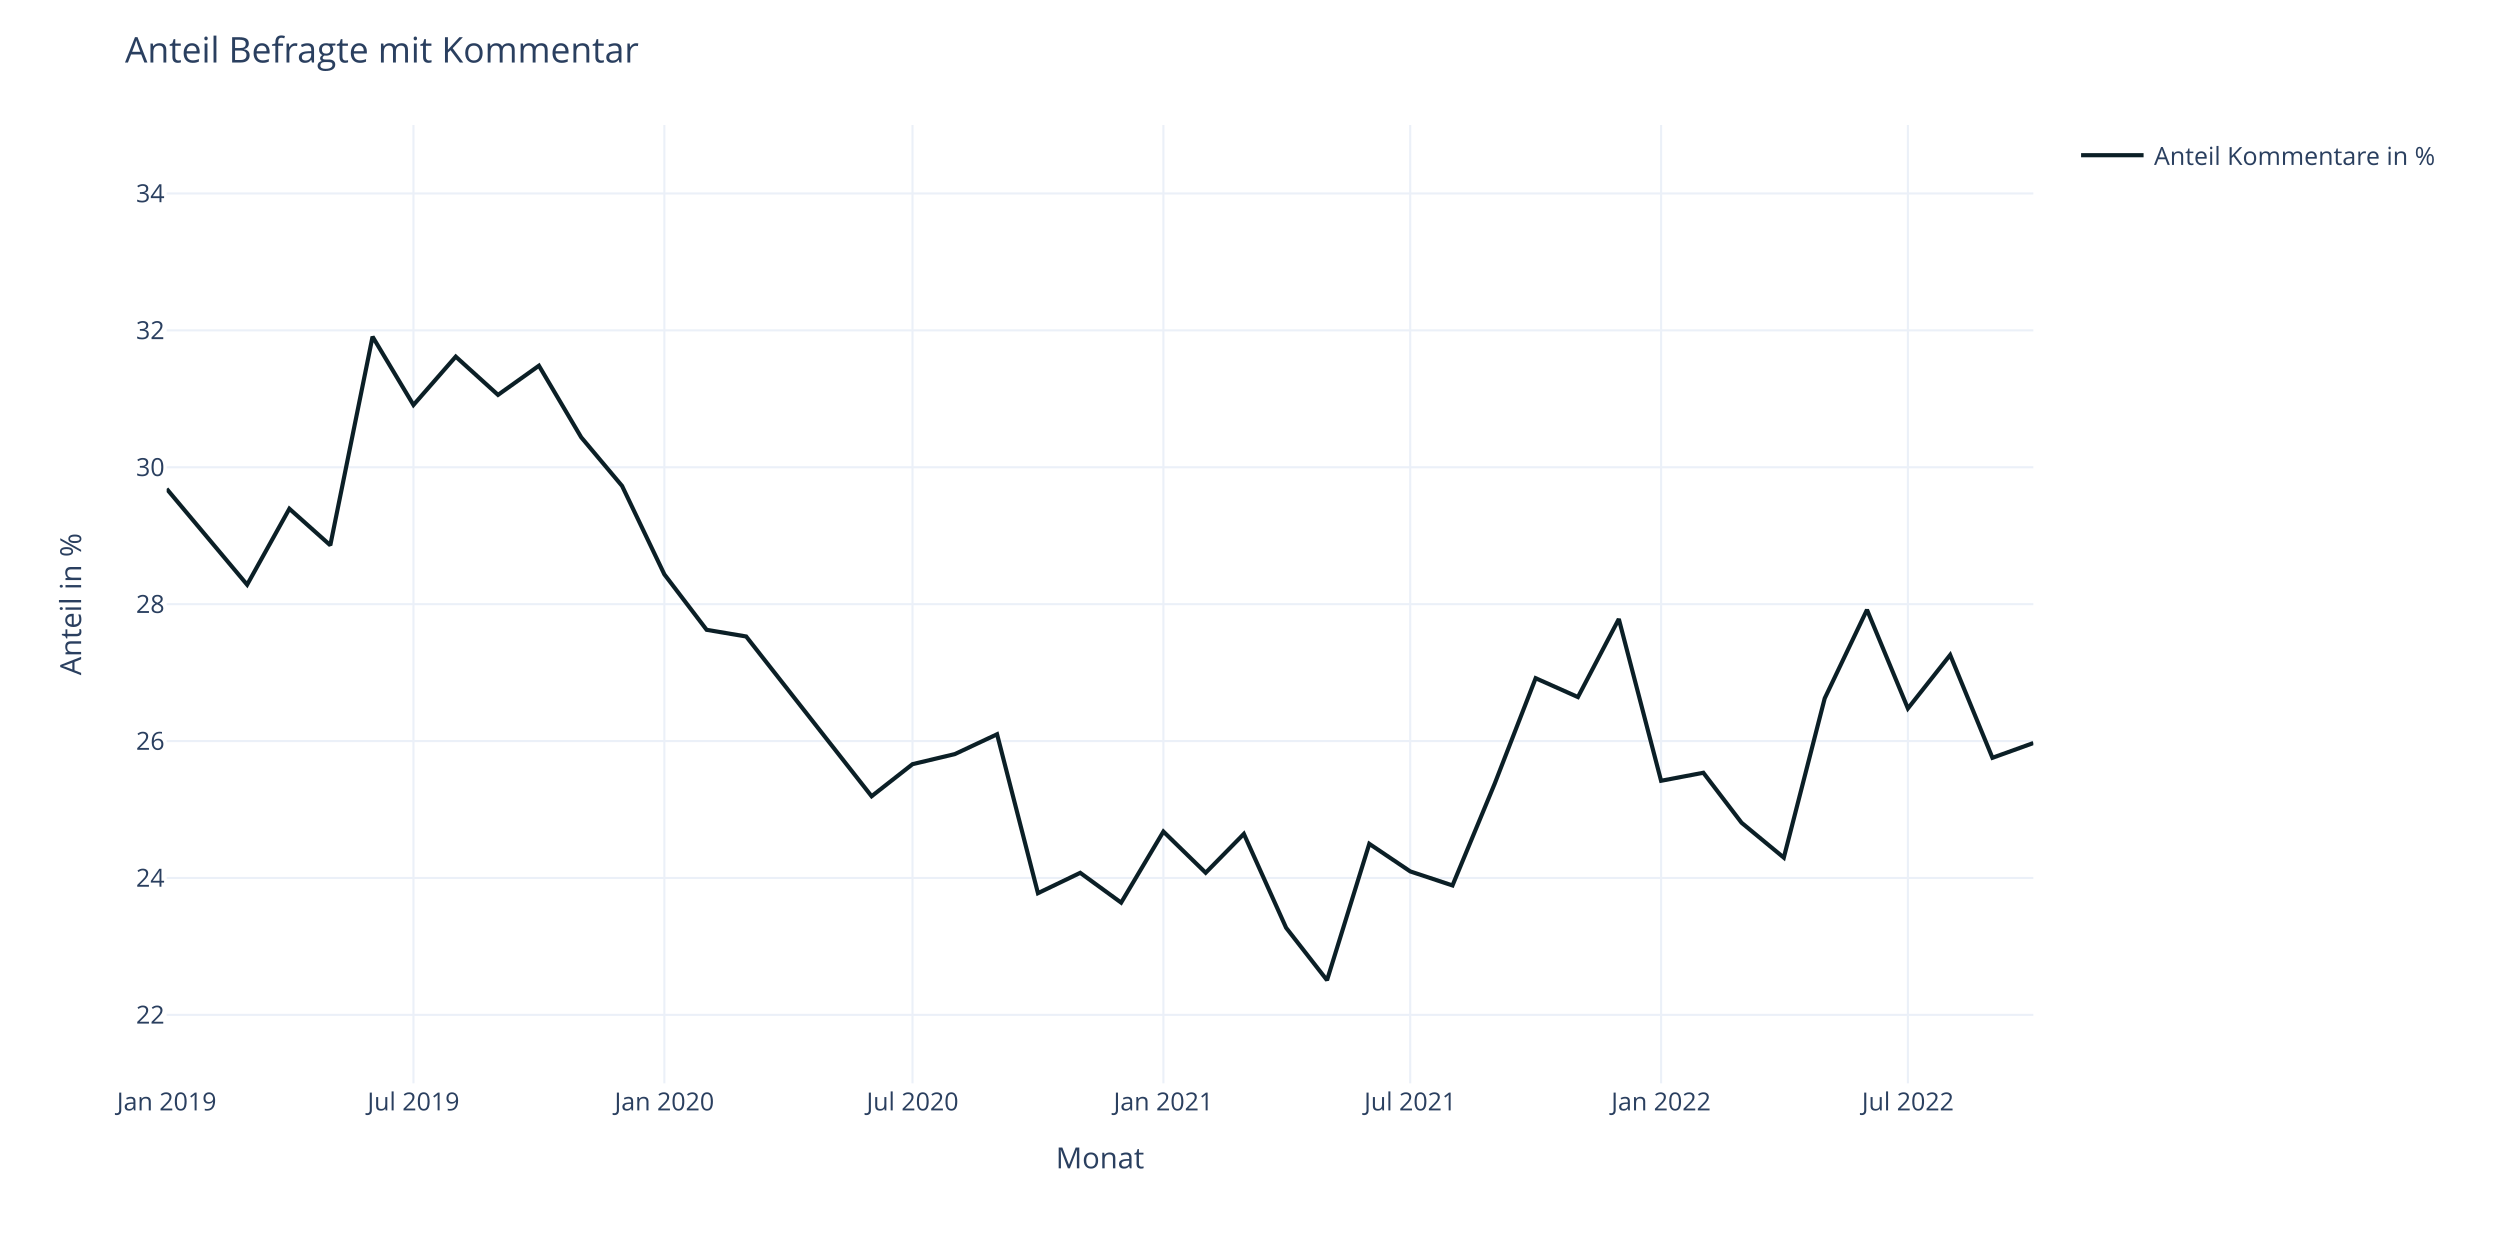
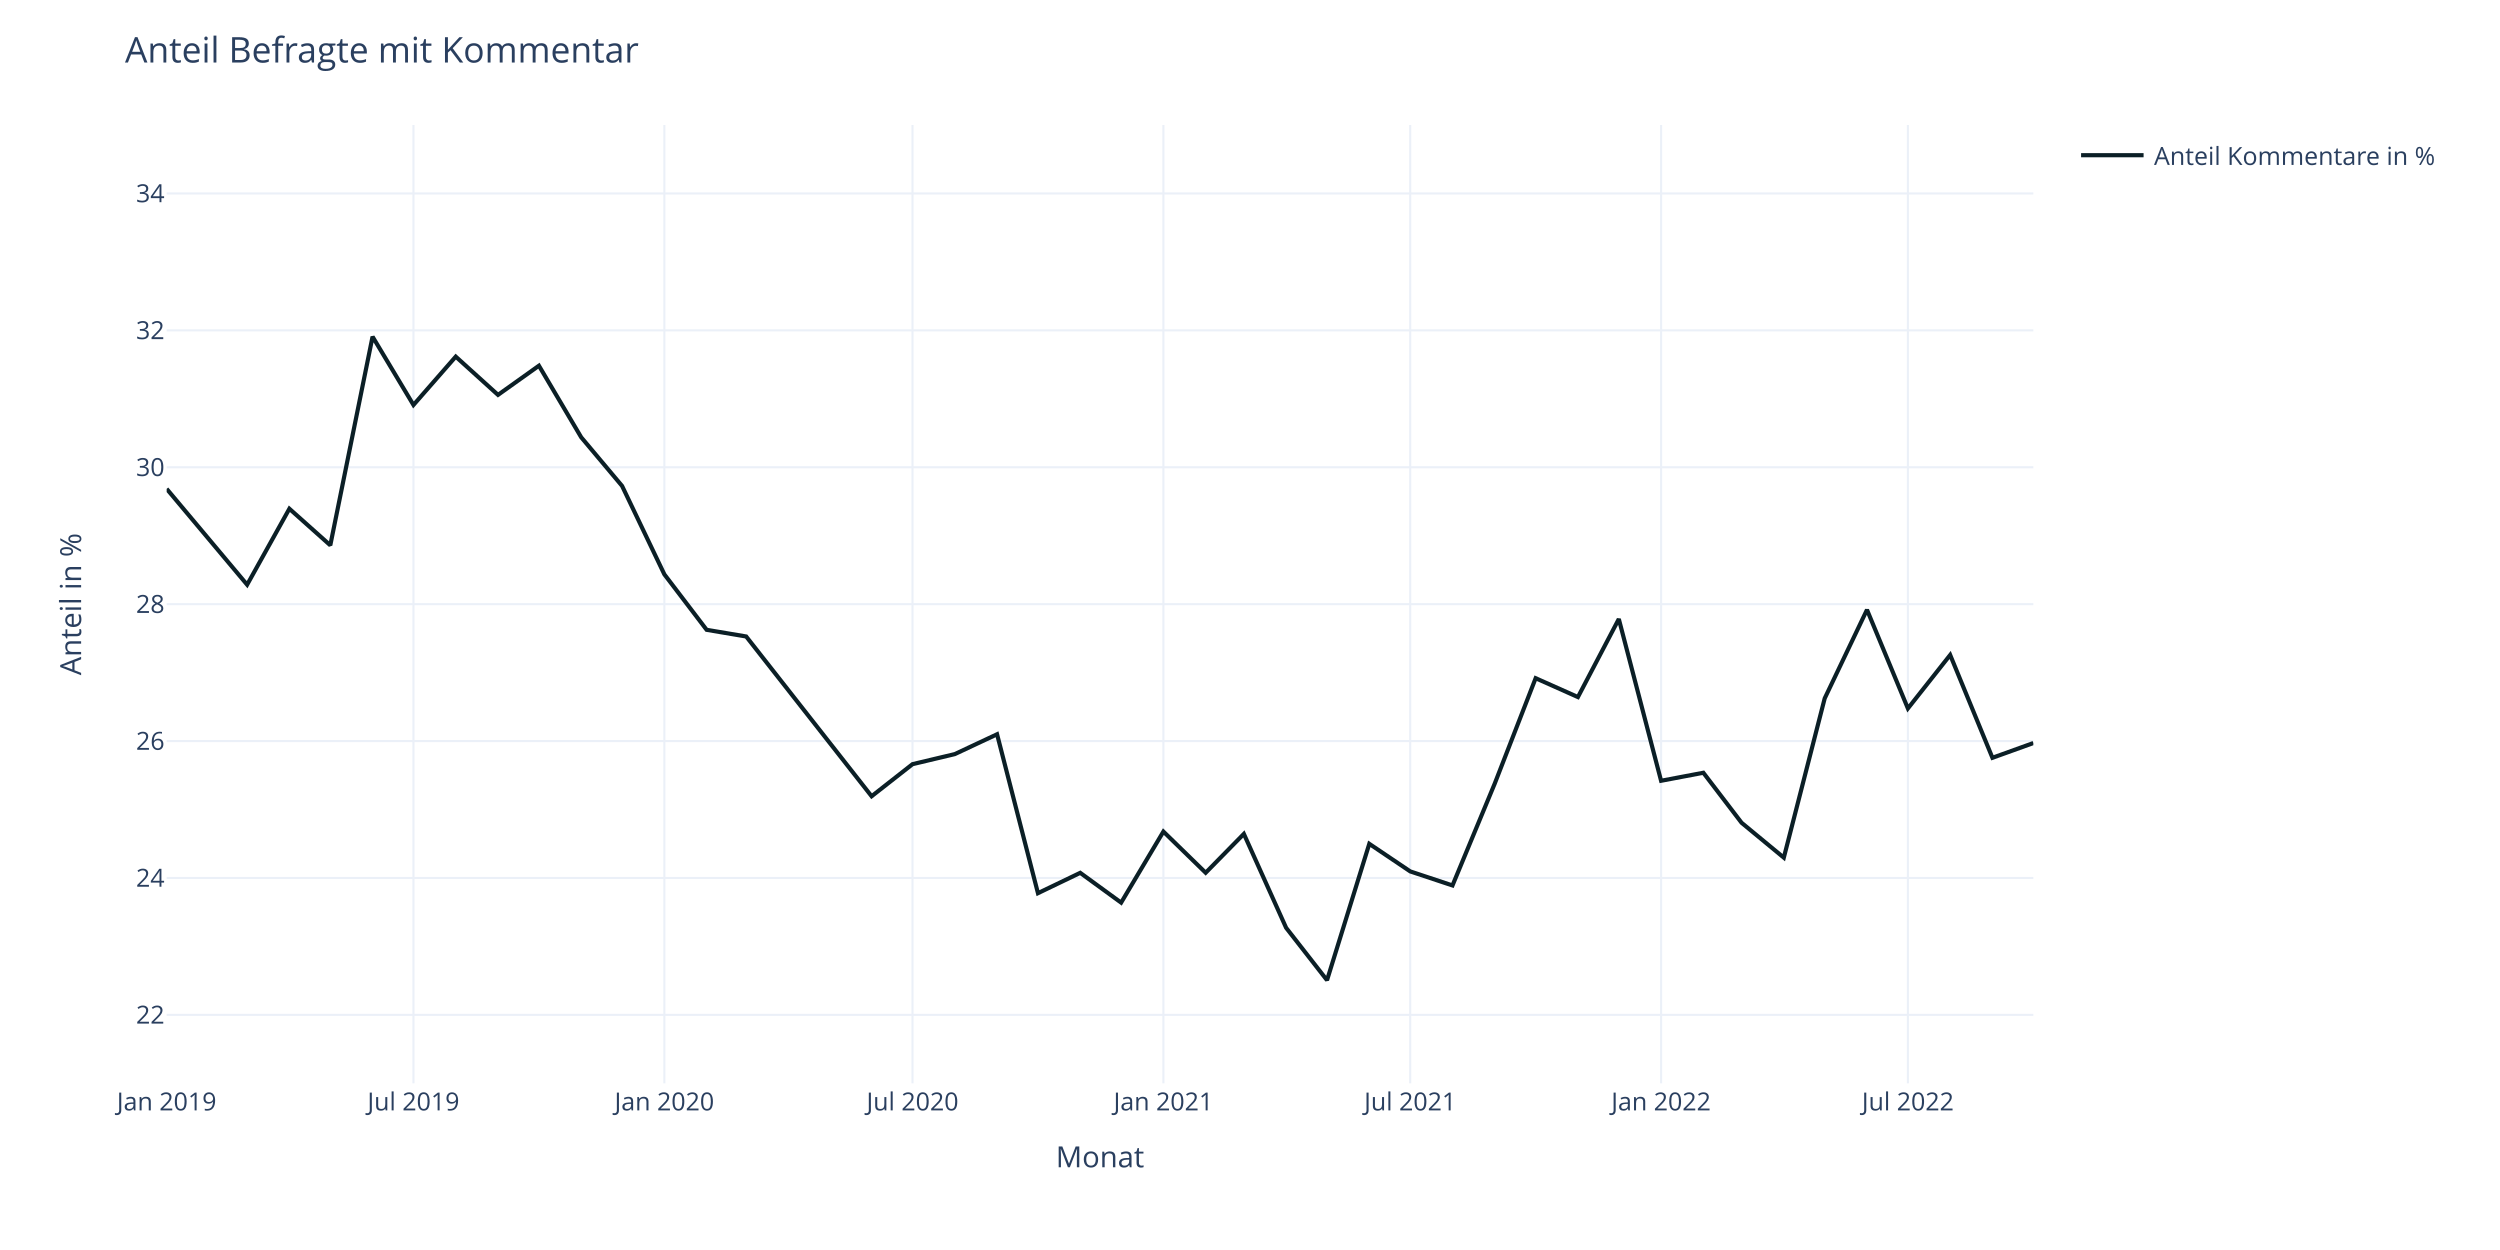
<svg xmlns="http://www.w3.org/2000/svg" class="main-svg" width="1200" height="600" style="" viewBox="0 0 1200 600">
  <rect x="0" y="0" width="1200" height="600" style="fill: rgb(255, 255, 255); fill-opacity: 1;" />
-   <defs id="defs-a2bb42">
+   <defs id="defs-41c6d6">
    <g class="clips">
-       <clipPath id="clipa2bb42xyplot" class="plotclip">
+       <clipPath id="clip41c6d6xyplot" class="plotclip">
        <rect width="896" height="460" />
      </clipPath>
-       <clipPath class="axesclip" id="clipa2bb42x">
+       <clipPath class="axesclip" id="clip41c6d6x">
        <rect x="80" y="0" width="896" height="600" />
      </clipPath>
-       <clipPath class="axesclip" id="clipa2bb42y">
+       <clipPath class="axesclip" id="clip41c6d6y">
        <rect x="0" y="60" width="1200" height="460" />
      </clipPath>
-       <clipPath class="axesclip" id="clipa2bb42xy">
+       <clipPath class="axesclip" id="clip41c6d6xy">
        <rect x="80" y="60" width="896" height="460" />
      </clipPath>
    </g>
    <g class="gradients" />
    <g class="patterns" />
  </defs>
  <g class="bglayer" />
  <g class="layer-below">
    <g class="imagelayer" />
    <g class="shapelayer" />
  </g>
  <g class="cartesianlayer">
    <g class="subplot xy">
      <g class="layer-subplot">
        <g class="shapelayer" />
        <g class="imagelayer" />
      </g>
      <g class="minor-gridlayer">
        <g class="x" />
        <g class="y" />
      </g>
      <g class="gridlayer">
        <g class="x">
          <path class="xgrid crisp" transform="translate(198.46,0)" d="M0,60v460" style="stroke: rgb(235, 240, 248); stroke-opacity: 1; stroke-width: 1px;" />
          <path class="xgrid crisp" transform="translate(318.89,0)" d="M0,60v460" style="stroke: rgb(235, 240, 248); stroke-opacity: 1; stroke-width: 1px;" />
          <path class="xgrid crisp" transform="translate(438.01,0)" d="M0,60v460" style="stroke: rgb(235, 240, 248); stroke-opacity: 1; stroke-width: 1px;" />
          <path class="xgrid crisp" transform="translate(558.43,0)" d="M0,60v460" style="stroke: rgb(235, 240, 248); stroke-opacity: 1; stroke-width: 1px;" />
          <path class="xgrid crisp" transform="translate(676.9,0)" d="M0,60v460" style="stroke: rgb(235, 240, 248); stroke-opacity: 1; stroke-width: 1px;" />
          <path class="xgrid crisp" transform="translate(797.32,0)" d="M0,60v460" style="stroke: rgb(235, 240, 248); stroke-opacity: 1; stroke-width: 1px;" />
          <path class="xgrid crisp" transform="translate(915.79,0)" d="M0,60v460" style="stroke: rgb(235, 240, 248); stroke-opacity: 1; stroke-width: 1px;" />
        </g>
        <g class="y">
          <path class="ygrid crisp" transform="translate(0,487.14)" d="M80,0h896" style="stroke: rgb(235, 240, 248); stroke-opacity: 1; stroke-width: 1px;" />
          <path class="ygrid crisp" transform="translate(0,421.43)" d="M80,0h896" style="stroke: rgb(235, 240, 248); stroke-opacity: 1; stroke-width: 1px;" />
          <path class="ygrid crisp" transform="translate(0,355.71)" d="M80,0h896" style="stroke: rgb(235, 240, 248); stroke-opacity: 1; stroke-width: 1px;" />
          <path class="ygrid crisp" transform="translate(0,290)" d="M80,0h896" style="stroke: rgb(235, 240, 248); stroke-opacity: 1; stroke-width: 1px;" />
          <path class="ygrid crisp" transform="translate(0,224.29)" d="M80,0h896" style="stroke: rgb(235, 240, 248); stroke-opacity: 1; stroke-width: 1px;" />
          <path class="ygrid crisp" transform="translate(0,158.57)" d="M80,0h896" style="stroke: rgb(235, 240, 248); stroke-opacity: 1; stroke-width: 1px;" />
          <path class="ygrid crisp" transform="translate(0,92.86)" d="M80,0h896" style="stroke: rgb(235, 240, 248); stroke-opacity: 1; stroke-width: 1px;" />
        </g>
      </g>
      <g class="zerolinelayer" />
      <path class="xlines-below" />
      <path class="ylines-below" />
      <g class="overlines-below" />
      <g class="xaxislayer-below" />
      <g class="yaxislayer-below" />
      <g class="overaxes-below" />
-       <g class="plot" transform="translate(80,60)" clip-path="url(#clipa2bb42xyplot)">
+       <g class="plot" transform="translate(80,60)" clip-path="url(#clip41c6d6xyplot)">
        <g class="scatterlayer mlayer">
-           <g class="trace scatter tracebfde52" style="stroke-miterlimit: 2; opacity: 1;">
+           <g class="trace scatter trace863326" style="stroke-miterlimit: 2; opacity: 1;">
            <g class="fills" />
            <g class="errorbars" />
            <g class="lines">
              <path class="js-line" d="M0,174.65L38.62,220.66L58.9,184.2L78.54,201.73L98.83,101.6L118.46,134.38L138.75,111.18L159.04,129.54L178.68,115.54L198.97,149.89L218.6,173.26L238.89,215.69L259.18,242.31L278.16,245.51L338.37,322.2L358.01,306.8L378.3,301.97L398.59,292.45L418.22,368.72L438.51,358.96L458.14,373.26L478.43,339.16L498.72,358.92L517.05,340.27L537.34,385.35L556.97,410.5L577.26,345.04L596.9,358.27L617.19,365.02L637.48,316.1L657.11,265.54L677.4,274.59L697.03,237.12L717.32,314.77L737.61,310.92L755.94,334.91L776.23,351.67L795.86,275.21L816.15,232.69L835.79,280.05L856.08,254.38L876.37,303.74L896,296.66" style="vector-effect: non-scaling-stroke; fill: none; stroke: rgb(11, 31, 38); stroke-opacity: 1; stroke-width: 2px; opacity: 1;" />
            </g>
            <g class="points" />
            <g class="text" />
          </g>
        </g>
      </g>
      <g class="overplot" />
      <path class="xlines-above crisp" d="M0,0" style="fill: none;" />
      <path class="ylines-above crisp" d="M0,0" style="fill: none;" />
      <g class="overlines-above" />
      <g class="xaxislayer-above">
        <g class="xtick">
          <text text-anchor="middle" x="0" y="533" transform="translate(80,0)" style="font-family: 'Open Sans', verdana, arial, sans-serif; font-size: 12px; fill: rgb(42, 63, 95); fill-opacity: 1; white-space: pre; opacity: 1;">Jan 2019</text>
        </g>
        <g class="xtick">
          <text text-anchor="middle" x="0" y="533" style="font-family: 'Open Sans', verdana, arial, sans-serif; font-size: 12px; fill: rgb(42, 63, 95); fill-opacity: 1; white-space: pre; opacity: 1;" transform="translate(198.46,0)">Jul 2019</text>
        </g>
        <g class="xtick">
          <text text-anchor="middle" x="0" y="533" style="font-family: 'Open Sans', verdana, arial, sans-serif; font-size: 12px; fill: rgb(42, 63, 95); fill-opacity: 1; white-space: pre; opacity: 1;" transform="translate(318.89,0)">Jan 2020</text>
        </g>
        <g class="xtick">
          <text text-anchor="middle" x="0" y="533" style="font-family: 'Open Sans', verdana, arial, sans-serif; font-size: 12px; fill: rgb(42, 63, 95); fill-opacity: 1; white-space: pre; opacity: 1;" transform="translate(438.01,0)">Jul 2020</text>
        </g>
        <g class="xtick">
          <text text-anchor="middle" x="0" y="533" style="font-family: 'Open Sans', verdana, arial, sans-serif; font-size: 12px; fill: rgb(42, 63, 95); fill-opacity: 1; white-space: pre; opacity: 1;" transform="translate(558.43,0)">Jan 2021</text>
        </g>
        <g class="xtick">
          <text text-anchor="middle" x="0" y="533" style="font-family: 'Open Sans', verdana, arial, sans-serif; font-size: 12px; fill: rgb(42, 63, 95); fill-opacity: 1; white-space: pre; opacity: 1;" transform="translate(676.9,0)">Jul 2021</text>
        </g>
        <g class="xtick">
          <text text-anchor="middle" x="0" y="533" style="font-family: 'Open Sans', verdana, arial, sans-serif; font-size: 12px; fill: rgb(42, 63, 95); fill-opacity: 1; white-space: pre; opacity: 1;" transform="translate(797.32,0)">Jan 2022</text>
        </g>
        <g class="xtick">
          <text text-anchor="middle" x="0" y="533" style="font-family: 'Open Sans', verdana, arial, sans-serif; font-size: 12px; fill: rgb(42, 63, 95); fill-opacity: 1; white-space: pre; opacity: 1;" transform="translate(915.79,0)">Jul 2022</text>
        </g>
      </g>
      <g class="yaxislayer-above">
        <g class="ytick">
          <text text-anchor="end" x="79" y="4.2" transform="translate(0,487.14)" style="font-family: 'Open Sans', verdana, arial, sans-serif; font-size: 12px; fill: rgb(42, 63, 95); fill-opacity: 1; white-space: pre; opacity: 1;">22</text>
        </g>
        <g class="ytick">
          <text text-anchor="end" x="79" y="4.2" style="font-family: 'Open Sans', verdana, arial, sans-serif; font-size: 12px; fill: rgb(42, 63, 95); fill-opacity: 1; white-space: pre; opacity: 1;" transform="translate(0,421.43)">24</text>
        </g>
        <g class="ytick">
          <text text-anchor="end" x="79" y="4.2" style="font-family: 'Open Sans', verdana, arial, sans-serif; font-size: 12px; fill: rgb(42, 63, 95); fill-opacity: 1; white-space: pre; opacity: 1;" transform="translate(0,355.71)">26</text>
        </g>
        <g class="ytick">
          <text text-anchor="end" x="79" y="4.2" style="font-family: 'Open Sans', verdana, arial, sans-serif; font-size: 12px; fill: rgb(42, 63, 95); fill-opacity: 1; white-space: pre; opacity: 1;" transform="translate(0,290)">28</text>
        </g>
        <g class="ytick">
          <text text-anchor="end" x="79" y="4.2" style="font-family: 'Open Sans', verdana, arial, sans-serif; font-size: 12px; fill: rgb(42, 63, 95); fill-opacity: 1; white-space: pre; opacity: 1;" transform="translate(0,224.29)">30</text>
        </g>
        <g class="ytick">
          <text text-anchor="end" x="79" y="4.2" style="font-family: 'Open Sans', verdana, arial, sans-serif; font-size: 12px; fill: rgb(42, 63, 95); fill-opacity: 1; white-space: pre; opacity: 1;" transform="translate(0,158.57)">32</text>
        </g>
        <g class="ytick">
          <text text-anchor="end" x="79" y="4.2" style="font-family: 'Open Sans', verdana, arial, sans-serif; font-size: 12px; fill: rgb(42, 63, 95); fill-opacity: 1; white-space: pre; opacity: 1;" transform="translate(0,92.86)">34</text>
        </g>
      </g>
      <g class="overaxes-above" />
    </g>
  </g>
  <g class="polarlayer" />
  <g class="smithlayer" />
  <g class="ternarylayer" />
  <g class="geolayer" />
  <g class="funnelarealayer" />
  <g class="pielayer" />
  <g class="iciclelayer" />
  <g class="treemaplayer" />
  <g class="sunburstlayer" />
  <g class="glimages" />
-   <defs id="topdefs-a2bb42">
+   <defs id="topdefs-41c6d6">
    <g class="clips" />
-     <clipPath id="legenda2bb42">
+     <clipPath id="legend41c6d6">
      <rect width="194" height="29" x="0" y="0" />
    </clipPath>
  </defs>
  <g class="layer-above">
    <g class="imagelayer" />
    <g class="shapelayer" />
  </g>
  <g class="infolayer">
    <g class="legend" pointer-events="all" transform="translate(993.92,60)">
-       <rect class="bg" shape-rendering="crispEdges" style="stroke: rgb(68, 68, 68); stroke-opacity: 1; fill: rgb(255, 255, 255); fill-opacity: 1; stroke-width: 0px;" width="194" height="29" x="0" y="0" />
-       <g class="scrollbox" transform="" clip-path="url(#legenda2bb42)">
+       <rect class="bg" shape-rendering="crispEdges" width="194" height="29" x="0" y="0" style="stroke: rgb(68, 68, 68); stroke-opacity: 1; fill: rgb(255, 255, 255); fill-opacity: 1; stroke-width: 0px;" />
+       <g class="scrollbox" transform="" clip-path="url(#legend41c6d6)">
        <g class="groups">
          <g class="traces" transform="translate(0,14.5)" style="opacity: 1;">
            <text class="legendtext" text-anchor="start" x="40" y="4.68" style="font-family: 'Open Sans', verdana, arial, sans-serif; font-size: 12px; fill: rgb(42, 63, 95); fill-opacity: 1; white-space: pre;">Anteil Kommentare in %</text>
            <g class="layers" style="opacity: 1;">
              <g class="legendfill" />
              <g class="legendlines">
                <path class="js-line" d="M5,0h30" style="fill: none; stroke: rgb(11, 31, 38); stroke-opacity: 1; stroke-width: 2px;" />
              </g>
              <g class="legendsymbols">
                <g class="legendpoints" />
              </g>
            </g>
            <rect class="legendtoggle" x="0" y="-9.5" width="188.609" height="19" style="fill: rgb(0, 0, 0); fill-opacity: 0;" />
          </g>
        </g>
      </g>
-       <rect class="scrollbar" rx="20" ry="3" width="0" height="0" style="fill: rgb(128, 139, 164); fill-opacity: 1;" x="0" y="0" />
+       <rect class="scrollbar" rx="20" ry="3" width="0" height="0" x="0" y="0" style="fill: rgb(128, 139, 164); fill-opacity: 1;" />
    </g>
    <g class="g-gtitle">
      <text class="gtitle" x="60" y="30" text-anchor="start" dy="0em" style="font-family: 'Open Sans', verdana, arial, sans-serif; font-size: 17px; fill: rgb(42, 63, 95); opacity: 1; font-weight: normal; white-space: pre;">Anteil Befragte mit Kommentar</text>
    </g>
    <g class="g-xtitle">
-       <text class="xtitle" x="528" y="560.8" text-anchor="middle" style="font-family: 'Open Sans', verdana, arial, sans-serif; font-size: 14px; fill: rgb(42, 63, 95); opacity: 1; font-weight: normal; white-space: pre;">Monat</text>
+       <text class="xtitle" x="528" y="560.3" text-anchor="middle" style="font-family: 'Open Sans', verdana, arial, sans-serif; font-size: 14px; fill: rgb(42, 63, 95); opacity: 1; font-weight: normal; white-space: pre;">Monat</text>
    </g>
    <g class="g-ytitle">
      <text class="ytitle" transform="rotate(-90,38.93438,290)" x="38.934" y="290" text-anchor="middle" style="font-family: 'Open Sans', verdana, arial, sans-serif; font-size: 14px; fill: rgb(42, 63, 95); opacity: 1; font-weight: normal; white-space: pre;">Anteil in %</text>
    </g>
  </g>
</svg>
